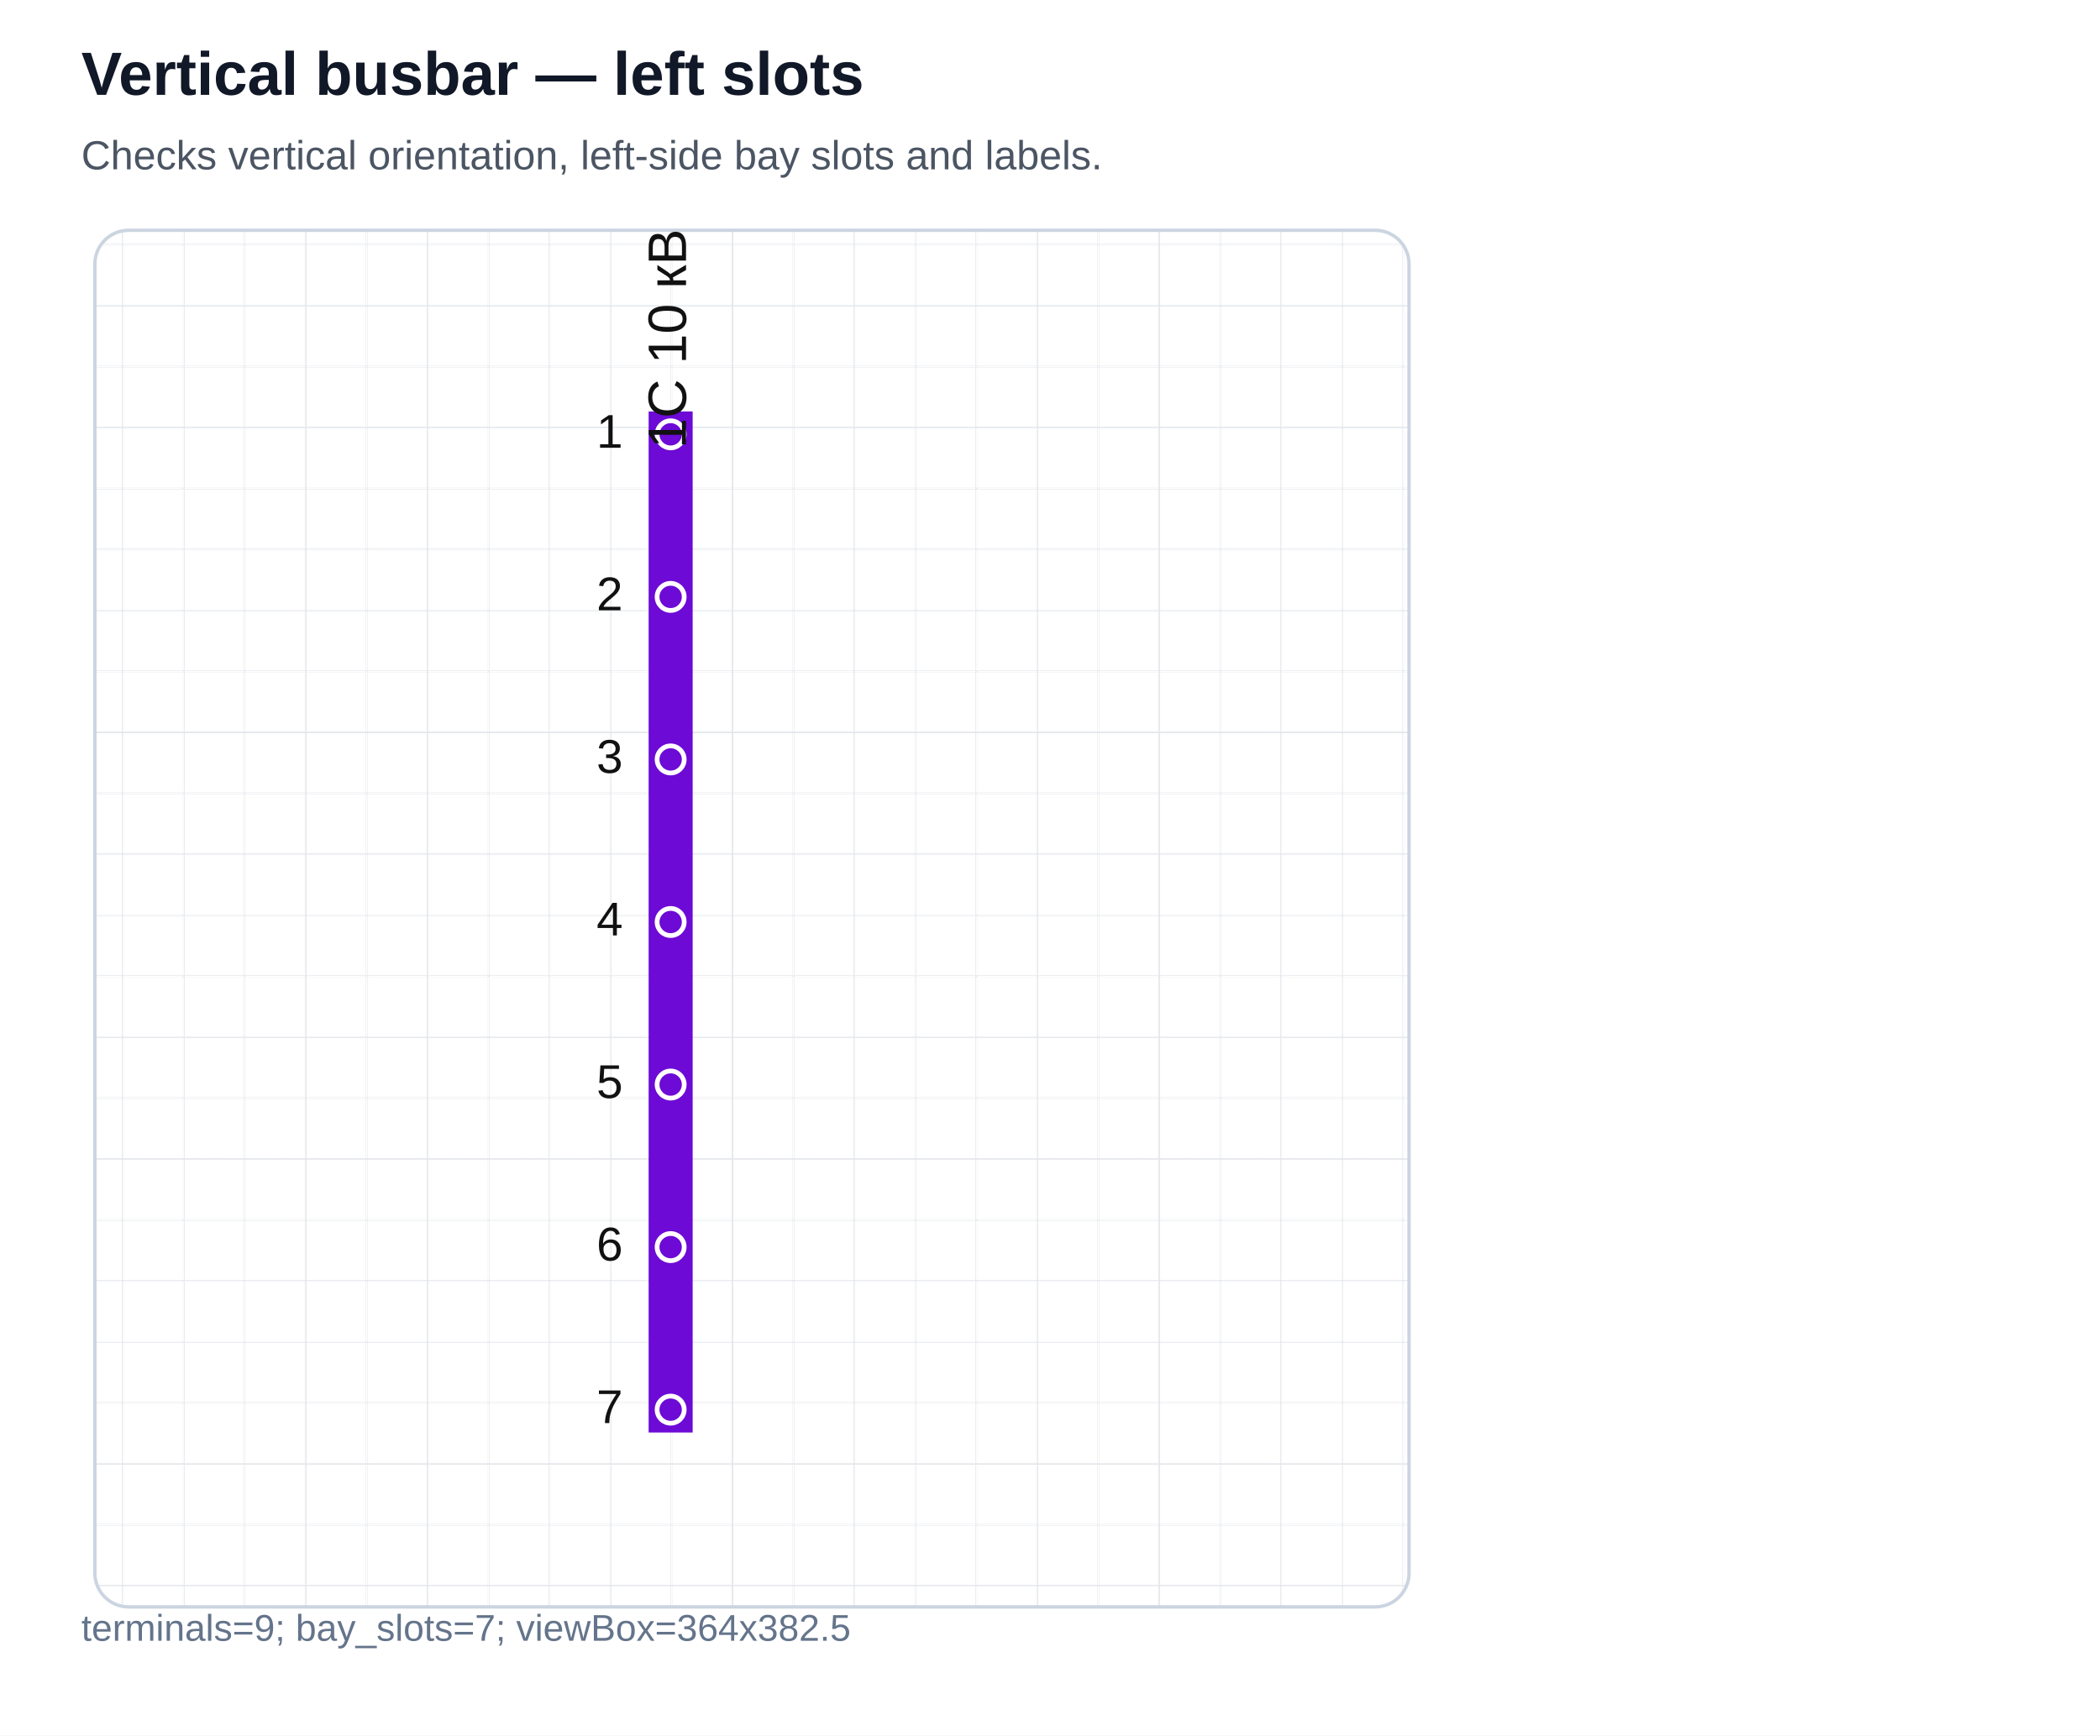
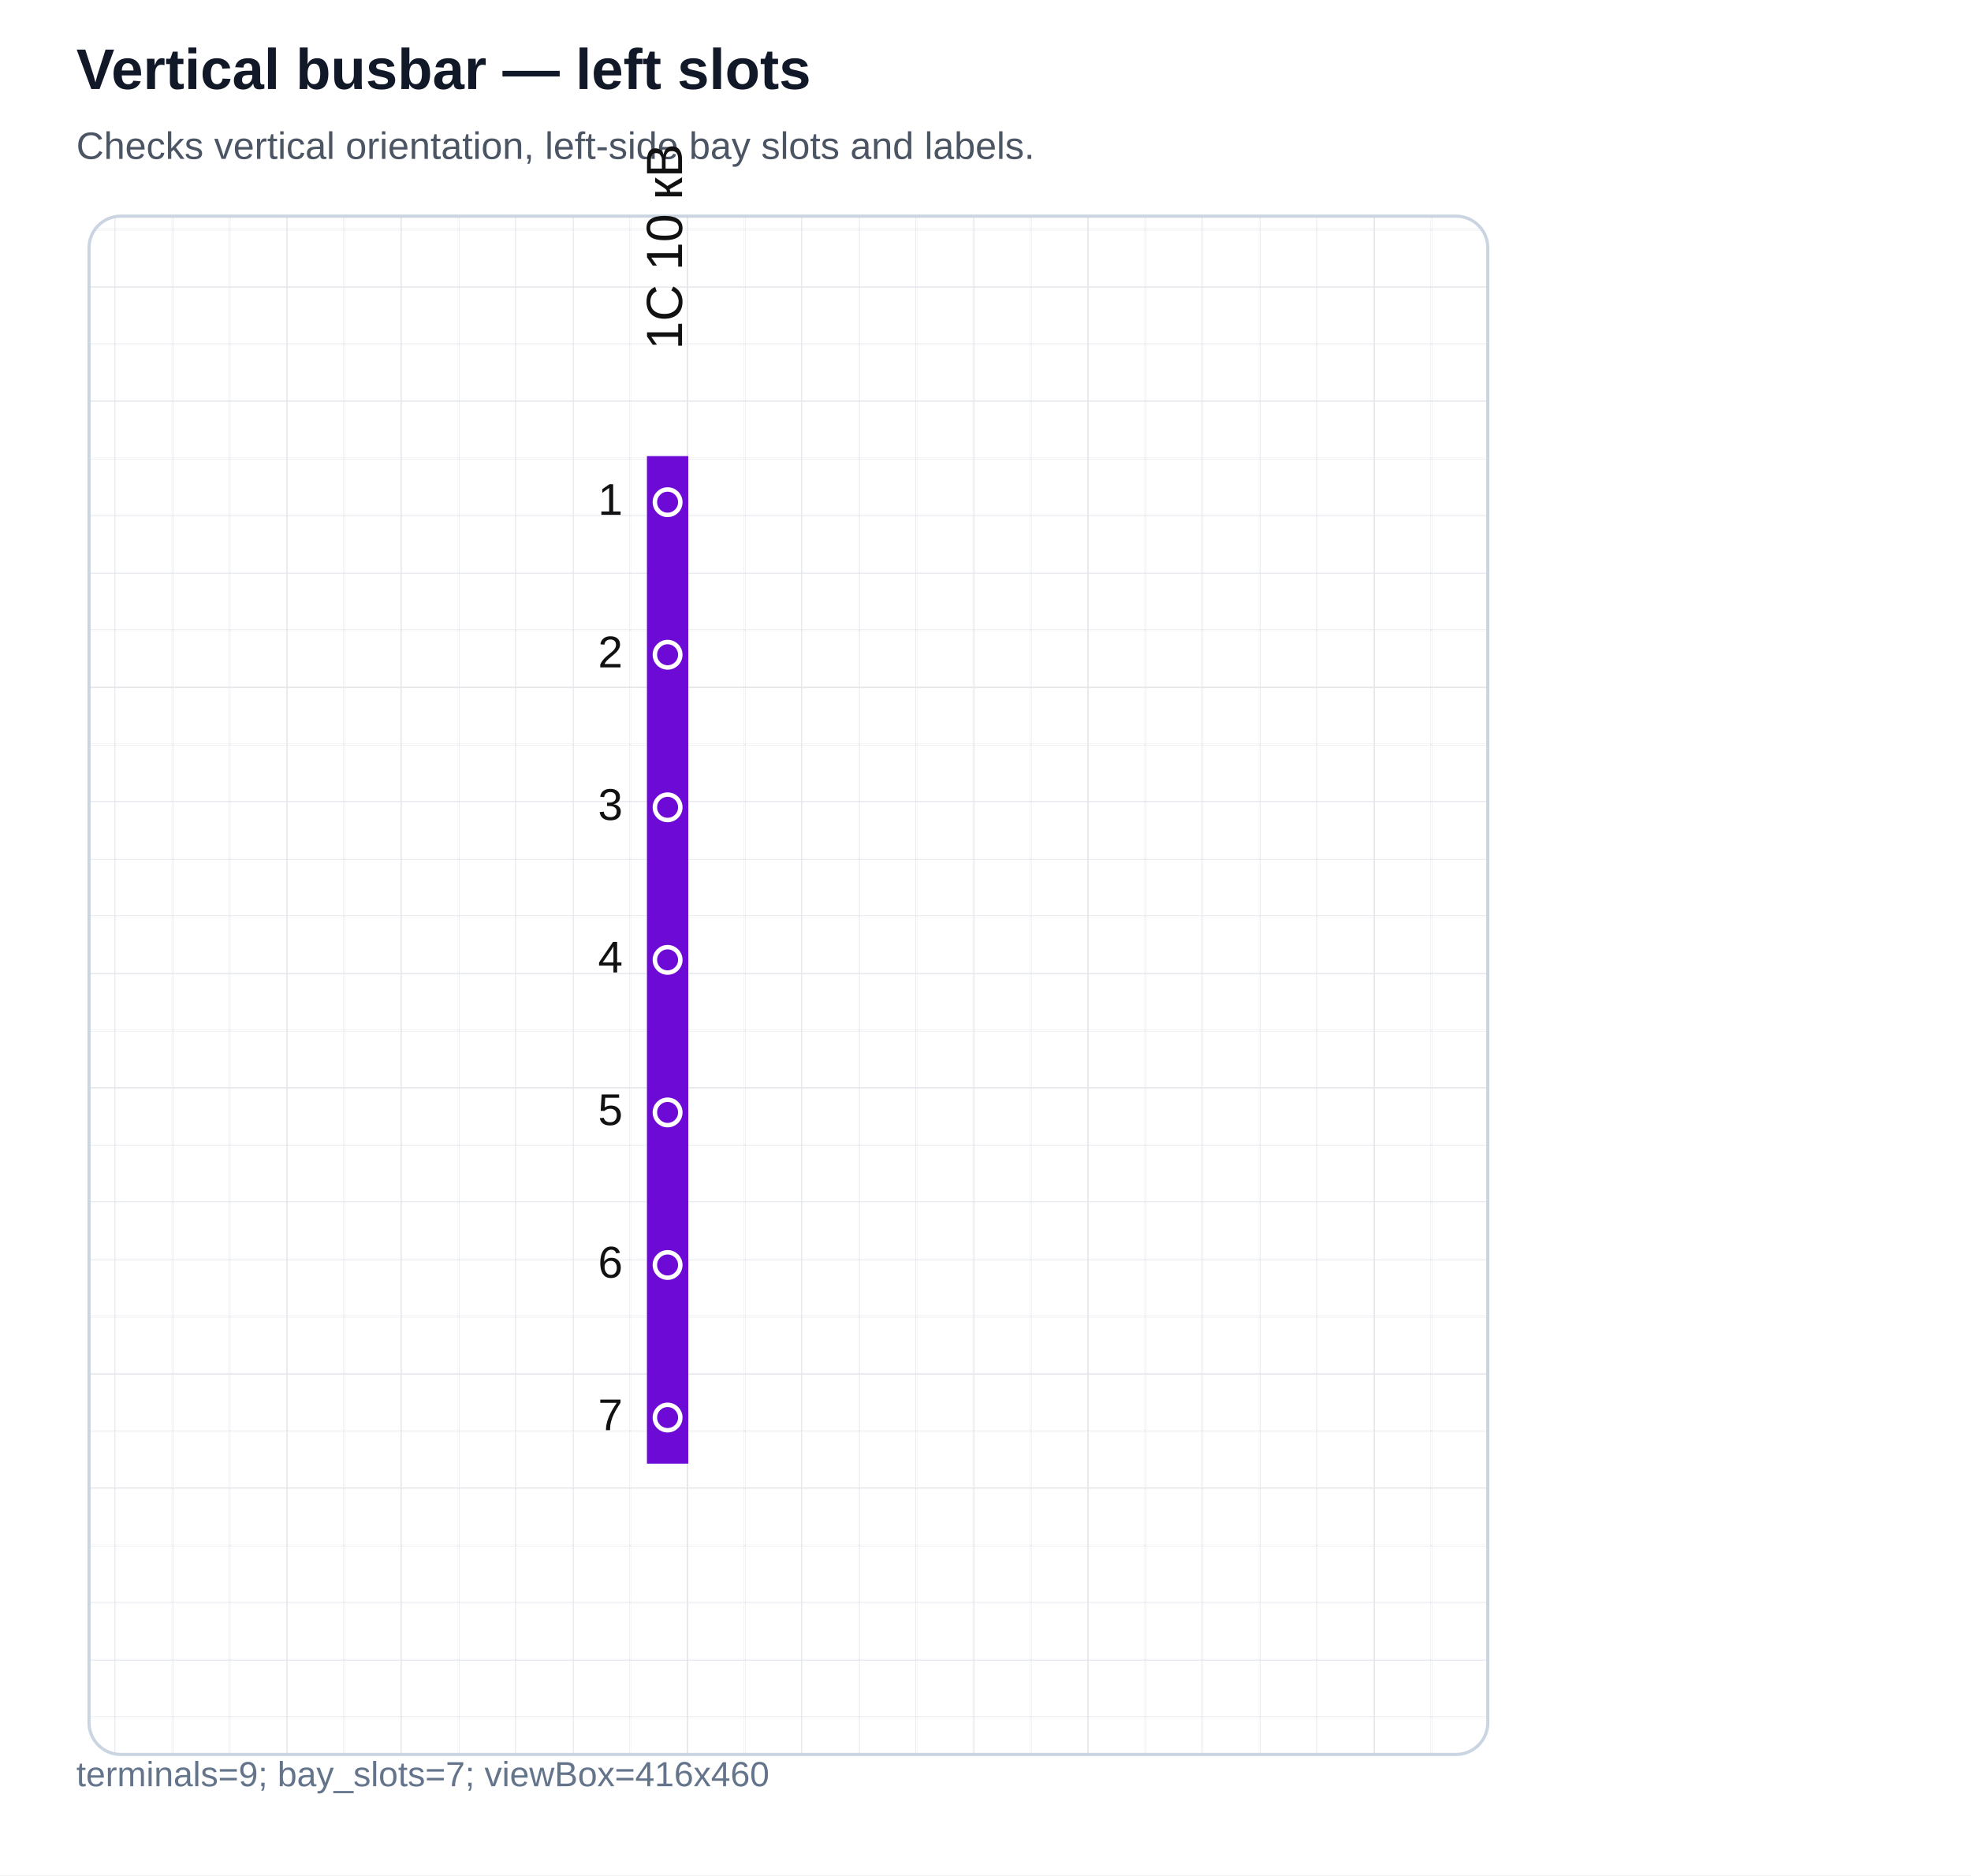
- <svg xmlns="http://www.w3.org/2000/svg" width="620" height="512.5" viewBox="0 0 620 512.5">
+ <svg xmlns="http://www.w3.org/2000/svg" width="620" height="590" viewBox="0 0 620 590">
  <rect width="100%" height="100%" fill="#ffffff" />
  <defs>
    <pattern id="grid" width="18" height="18" patternUnits="userSpaceOnUse">
      <path d="M 18 0 L 0 0 0 18" fill="none" stroke="#e5e7eb" stroke-width="1" />
    </pattern>
  </defs>
  <text x="24" y="28" font-family="Arial, sans-serif" font-size="18" font-weight="700" fill="#111827">Vertical busbar — left slots</text>
  <text x="24" y="50" font-family="Arial, sans-serif" font-size="12" fill="#4b5563">Checks vertical orientation, left-side bay slots and labels.</text>
-   <rect x="28" y="68" width="388" height="406.5" fill="url(#grid)" stroke="#cbd5e1" rx="10" />
+   <rect x="28" y="68" width="440" height="484" fill="url(#grid)" stroke="#cbd5e1" rx="10" />
  <g transform="translate(40, 80)" style="color:#4b5563;--voltage-color:#4b5563;--slot-color:#2563eb;--label-color:#111827">
-     <rect x="152" y="42" width="12" height="300.5" fill="var(--busbar-color, #6d0ad6)" stroke="var(--busbar-color, #6d0ad6)" stroke-width="1" rx="0" />
-     <circle cx="158" cy="48.25" r="4" fill="none" stroke="var(--slot-stroke, #ffffff)" stroke-width="1.4" />
-     <text x="140" y="48.25" font-family="Arial, sans-serif" font-size="14" text-anchor="middle" dominant-baseline="middle" fill="var(--label-color, #111111)">1</text>
-     <circle cx="158" cy="96.25" r="4" fill="none" stroke="var(--slot-stroke, #ffffff)" stroke-width="1.4" />
-     <text x="140" y="96.25" font-family="Arial, sans-serif" font-size="14" text-anchor="middle" dominant-baseline="middle" fill="var(--label-color, #111111)">2</text>
-     <circle cx="158" cy="144.25" r="4" fill="none" stroke="var(--slot-stroke, #ffffff)" stroke-width="1.4" />
-     <text x="140" y="144.25" font-family="Arial, sans-serif" font-size="14" text-anchor="middle" dominant-baseline="middle" fill="var(--label-color, #111111)">3</text>
-     <circle cx="158" cy="192.25" r="4" fill="none" stroke="var(--slot-stroke, #ffffff)" stroke-width="1.4" />
-     <text x="140" y="192.25" font-family="Arial, sans-serif" font-size="14" text-anchor="middle" dominant-baseline="middle" fill="var(--label-color, #111111)">4</text>
-     <circle cx="158" cy="240.25" r="4" fill="none" stroke="var(--slot-stroke, #ffffff)" stroke-width="1.4" />
-     <text x="140" y="240.25" font-family="Arial, sans-serif" font-size="14" text-anchor="middle" dominant-baseline="middle" fill="var(--label-color, #111111)">5</text>
-     <circle cx="158" cy="288.25" r="4" fill="none" stroke="var(--slot-stroke, #ffffff)" stroke-width="1.4" />
-     <text x="140" y="288.25" font-family="Arial, sans-serif" font-size="14" text-anchor="middle" dominant-baseline="middle" fill="var(--label-color, #111111)">6</text>
-     <circle cx="158" cy="336.25" r="4" fill="none" stroke="var(--slot-stroke, #ffffff)" stroke-width="1.4" />
-     <text x="140" y="336.25" font-family="Arial, sans-serif" font-size="14" text-anchor="middle" dominant-baseline="middle" fill="var(--label-color, #111111)">7</text>
-     <text x="158" y="20" transform="rotate(-90 158 20)" font-family="Arial, sans-serif" font-size="16" dominant-baseline="middle" text-anchor="middle" fill="var(--label-color, #111111)">1С 10 кВ</text>
+     <rect x="164" y="64" width="12" height="316" fill="var(--busbar-color, #6d0ad6)" stroke="var(--busbar-color, #6d0ad6)" stroke-width="1" rx="0" />
+     <circle cx="170" cy="78" r="4" fill="none" stroke="var(--slot-stroke, #ffffff)" stroke-width="1.4" />
+     <text x="152" y="78" font-family="Arial, sans-serif" font-size="14" text-anchor="middle" dominant-baseline="middle" fill="var(--label-color, #111111)">1</text>
+     <circle cx="170" cy="126" r="4" fill="none" stroke="var(--slot-stroke, #ffffff)" stroke-width="1.4" />
+     <text x="152" y="126" font-family="Arial, sans-serif" font-size="14" text-anchor="middle" dominant-baseline="middle" fill="var(--label-color, #111111)">2</text>
+     <circle cx="170" cy="174" r="4" fill="none" stroke="var(--slot-stroke, #ffffff)" stroke-width="1.4" />
+     <text x="152" y="174" font-family="Arial, sans-serif" font-size="14" text-anchor="middle" dominant-baseline="middle" fill="var(--label-color, #111111)">3</text>
+     <circle cx="170" cy="222" r="4" fill="none" stroke="var(--slot-stroke, #ffffff)" stroke-width="1.4" />
+     <text x="152" y="222" font-family="Arial, sans-serif" font-size="14" text-anchor="middle" dominant-baseline="middle" fill="var(--label-color, #111111)">4</text>
+     <circle cx="170" cy="270" r="4" fill="none" stroke="var(--slot-stroke, #ffffff)" stroke-width="1.4" />
+     <text x="152" y="270" font-family="Arial, sans-serif" font-size="14" text-anchor="middle" dominant-baseline="middle" fill="var(--label-color, #111111)">5</text>
+     <circle cx="170" cy="318" r="4" fill="none" stroke="var(--slot-stroke, #ffffff)" stroke-width="1.4" />
+     <text x="152" y="318" font-family="Arial, sans-serif" font-size="14" text-anchor="middle" dominant-baseline="middle" fill="var(--label-color, #111111)">6</text>
+     <circle cx="170" cy="366" r="4" fill="none" stroke="var(--slot-stroke, #ffffff)" stroke-width="1.4" />
+     <text x="152" y="366" font-family="Arial, sans-serif" font-size="14" text-anchor="middle" dominant-baseline="middle" fill="var(--label-color, #111111)">7</text>
+     <text x="170" y="30" transform="rotate(-90 170 30)" font-family="Arial, sans-serif" font-size="16" dominant-baseline="middle" data-role="bus-label" data-draggable="true" data-offset-x="0" data-offset-y="0" data-rotation="-90" fill="var(--label-color, #111111)">1С 10 кВ</text>
  </g>
-   <text x="24" y="484.5" font-family="Arial, sans-serif" font-size="11" fill="#64748b">terminals=9; bay_slots=7; viewBox=364x382.5</text>
+   <text x="24" y="562" font-family="Arial, sans-serif" font-size="11" fill="#64748b">terminals=9; bay_slots=7; viewBox=416x460</text>
</svg>
